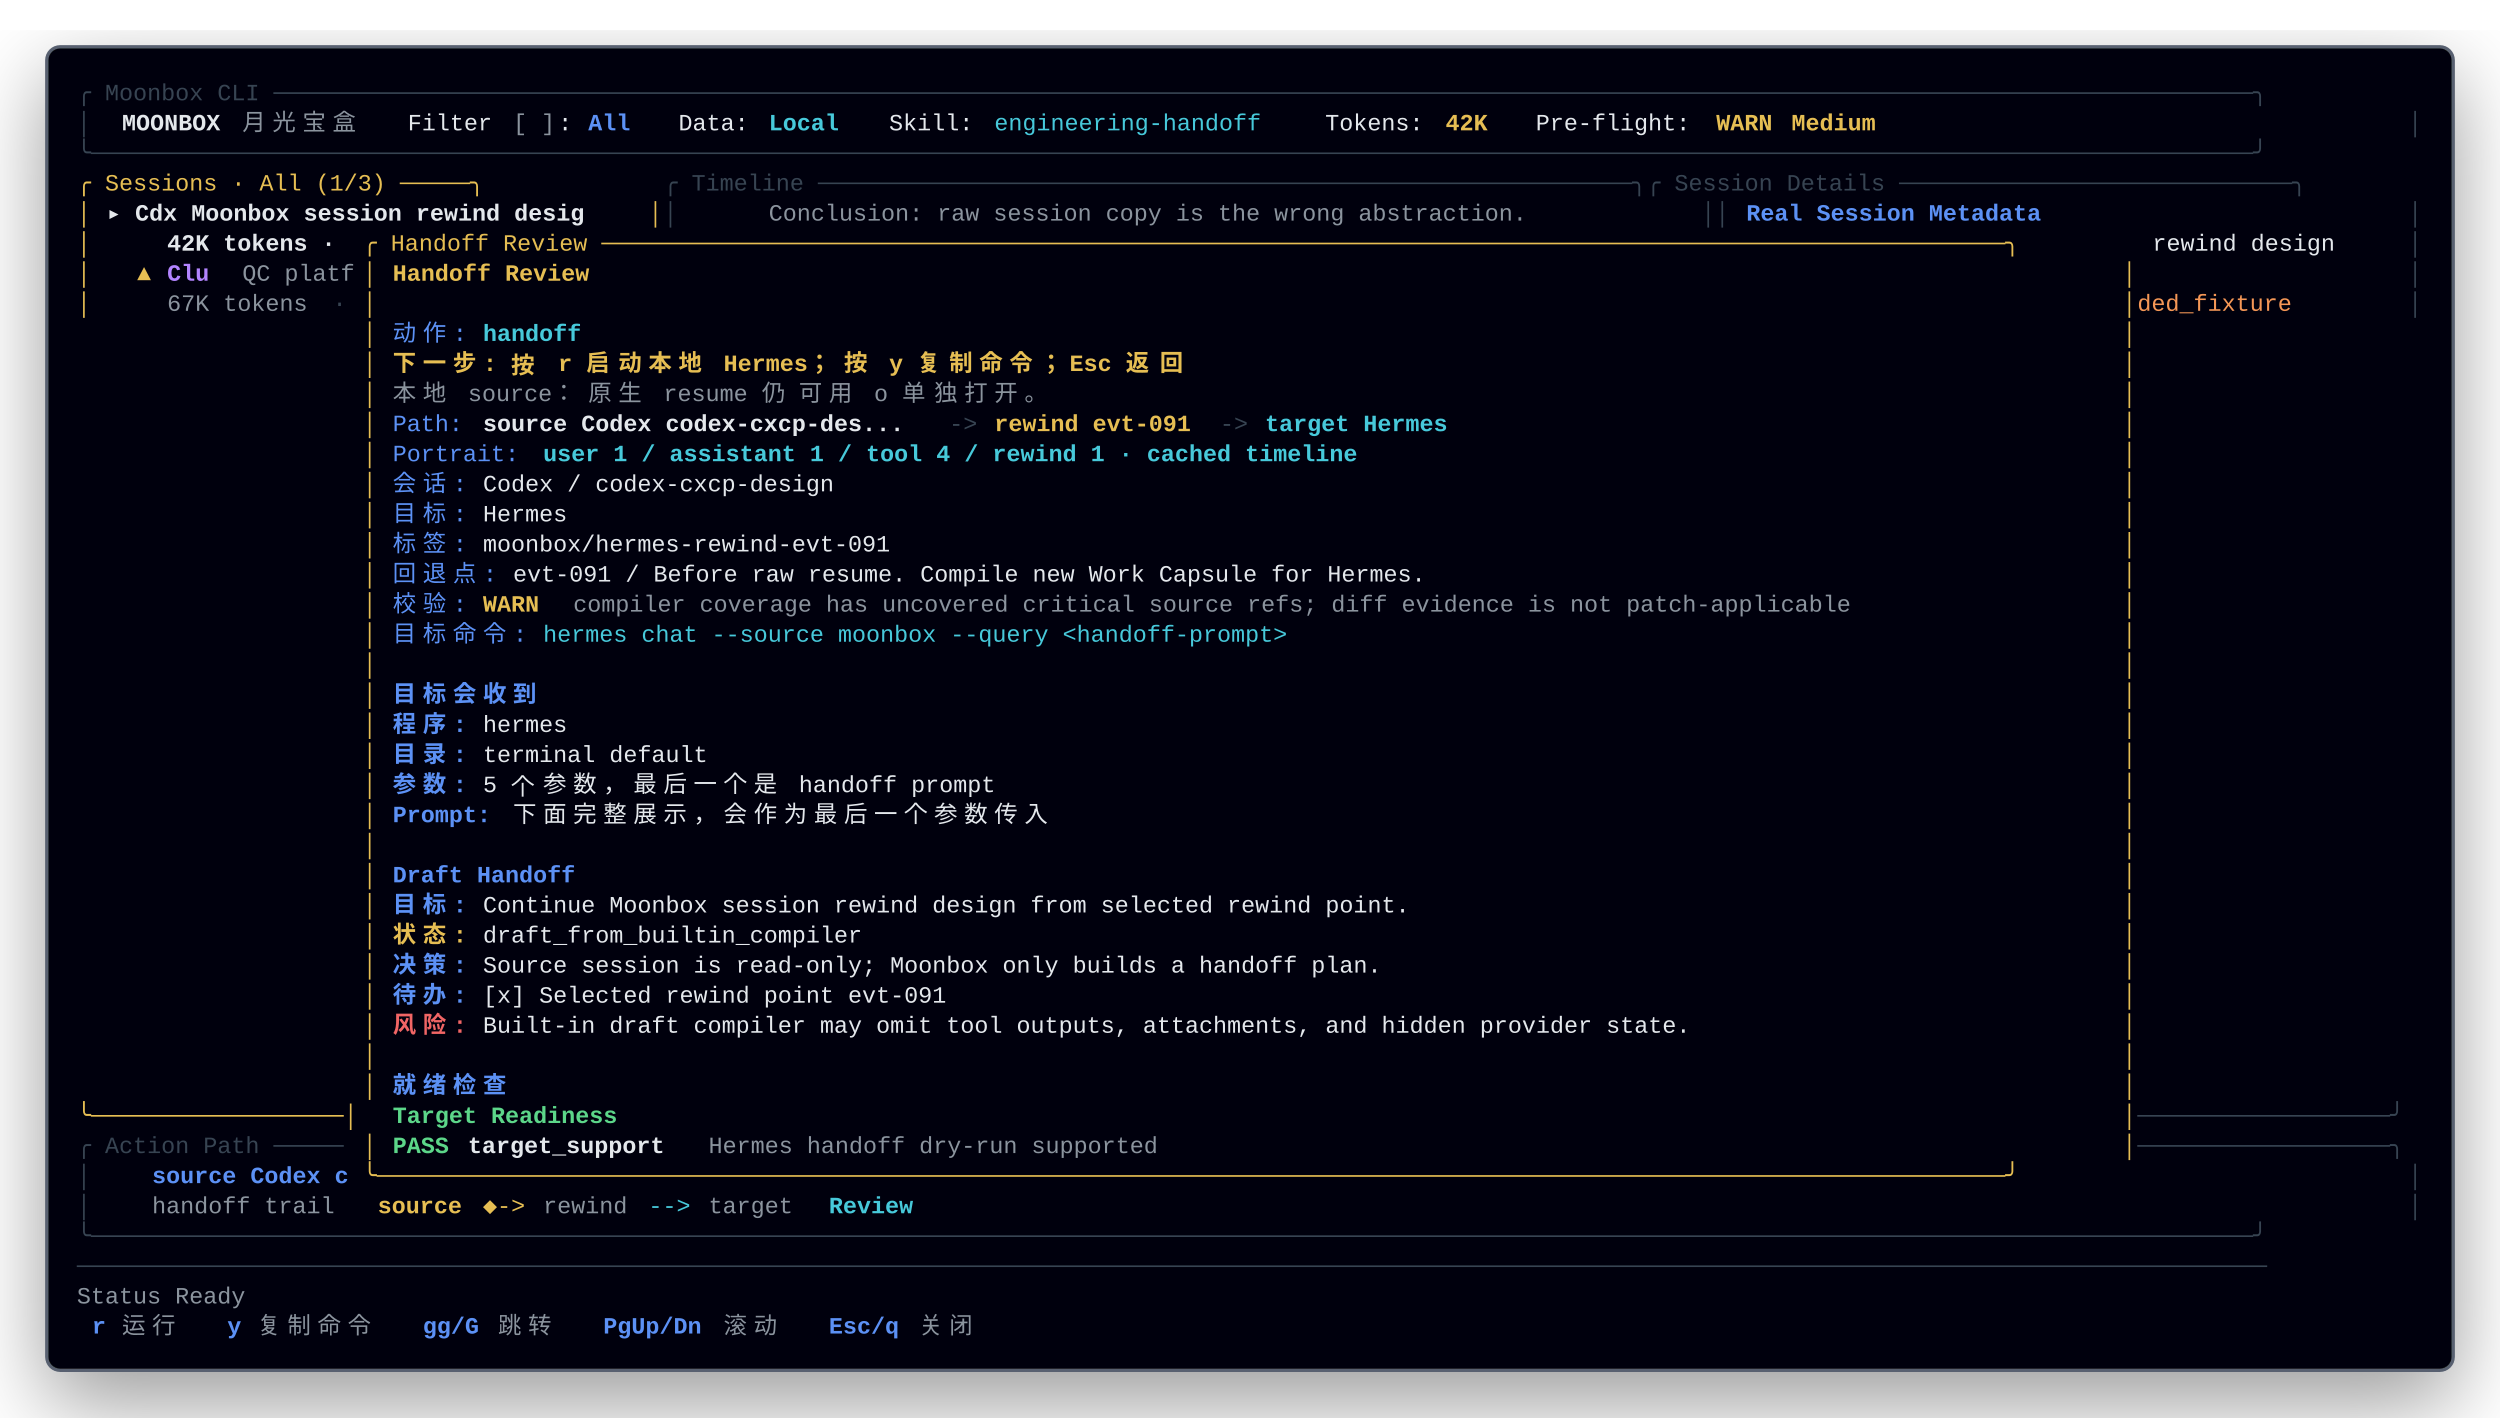
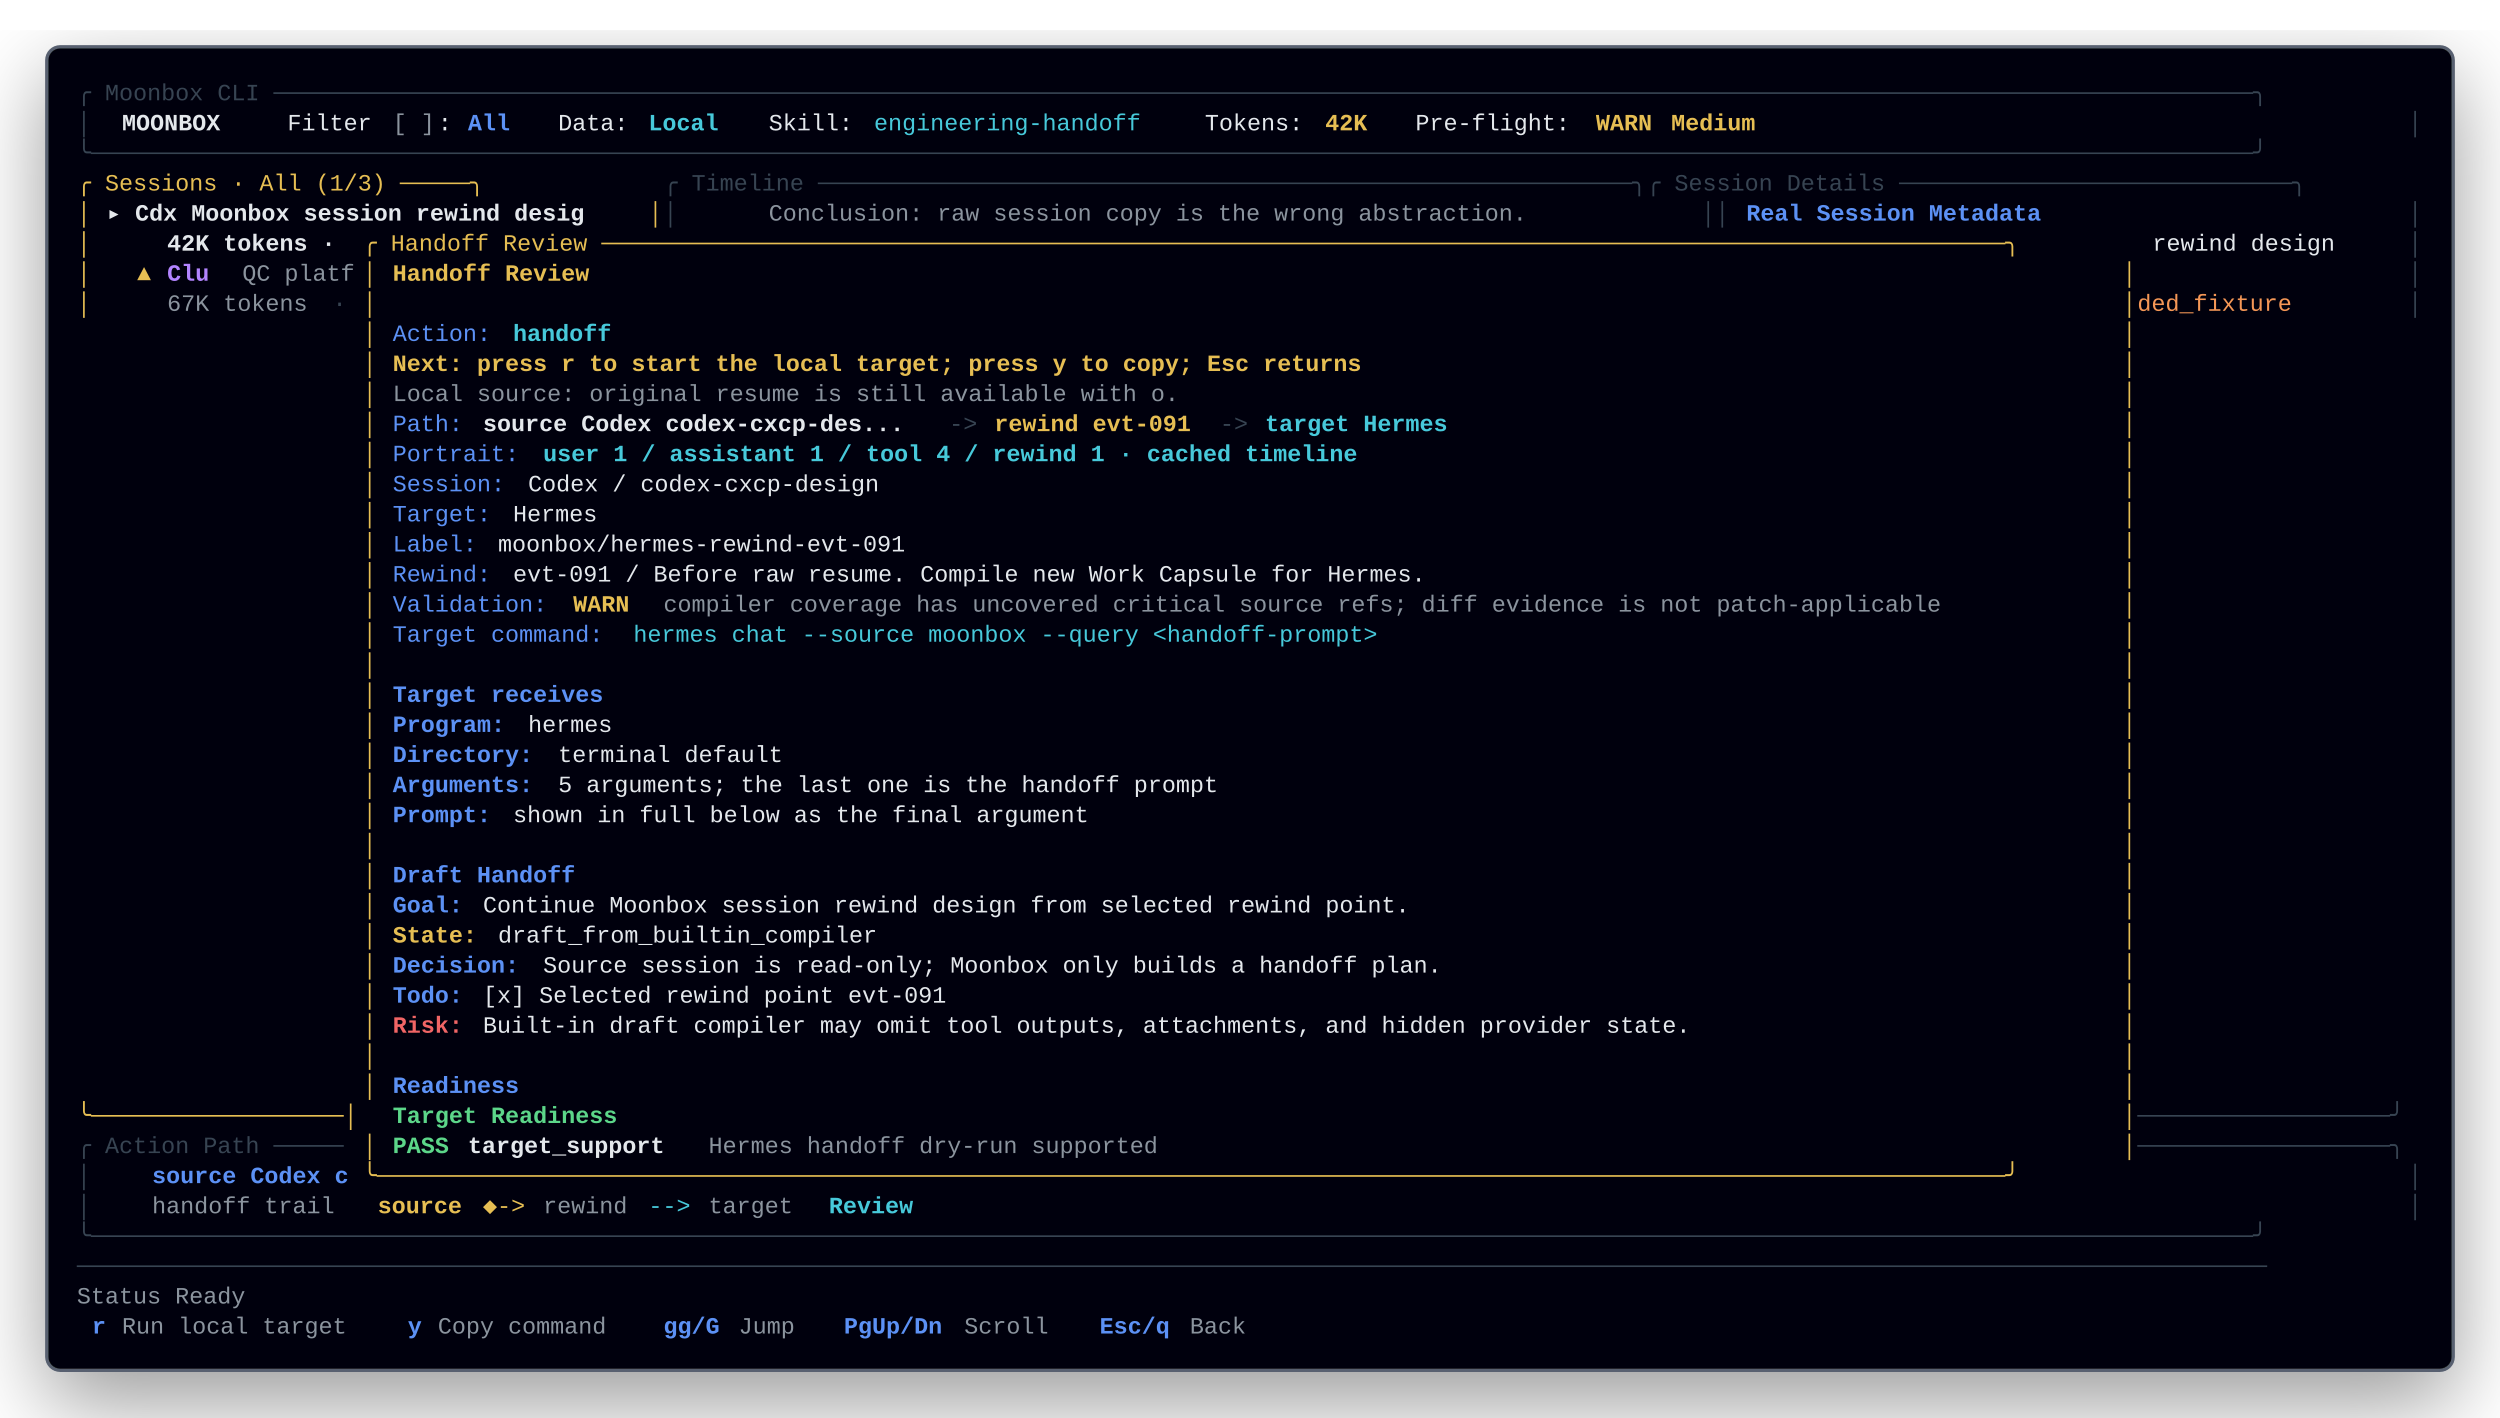
<svg xmlns="http://www.w3.org/2000/svg" width="1496" height="848" viewBox="0 0 1496 848" role="img" aria-labelledby="title desc">
  <defs>
    <filter id="shadow" x="-10%" y="-10%" width="120%" height="120%">
      <feDropShadow dx="0" dy="18" stdDeviation="26" flood-color="#000000" flood-opacity="0.40" />
    </filter>
    <style>
      .mono { font-family: ui-monospace, SFMono-Regular, Menlo, Monaco, Consolas, "Liberation Mono", monospace; white-space: pre; }
    </style>
  </defs>
  <rect x="28" y="28" width="1440" height="792" rx="8" fill="#050607" stroke="#58616f" stroke-width="2" filter="url(#shadow)" />
  <text x="46" y="60" class="mono" font-size="14" font-weight="500" fill="#374452">╭ Moonbox CLI ─────────────────────────────────────────────────────────────────────────────────────────────────────────────────────────────────────────────╮</text>
  <text x="46" y="78" class="mono" font-size="14" font-weight="500" fill="#374452">│</text>
  <text x="73" y="78" class="mono" font-size="14" font-weight="800" fill="#e4e8ec">MOONBOX</text>
-   <text x="145" y="78" class="mono" font-size="14" font-weight="500" fill="#8b949e">月</text>
-   <text x="163" y="78" class="mono" font-size="14" font-weight="500" fill="#8b949e">光</text>
-   <text x="181" y="78" class="mono" font-size="14" font-weight="500" fill="#8b949e">宝</text>
-   <text x="199" y="78" class="mono" font-size="14" font-weight="500" fill="#8b949e">盒</text>
-   <text x="244" y="78" class="mono" font-size="14" font-weight="500" fill="#e4e8ec">Filter</text>
-   <text x="307" y="78" class="mono" font-size="14" font-weight="500" fill="#8b949e">[ ]</text>
-   <text x="334" y="78" class="mono" font-size="14" font-weight="500" fill="#e4e8ec">:</text>
-   <text x="352" y="78" class="mono" font-size="14" font-weight="800" fill="#5c91f5">All</text>
-   <text x="406" y="78" class="mono" font-size="14" font-weight="500" fill="#e4e8ec">Data:</text>
-   <text x="460" y="78" class="mono" font-size="14" font-weight="800" fill="#47c9da">Local</text>
-   <text x="532" y="78" class="mono" font-size="14" font-weight="500" fill="#e4e8ec">Skill:</text>
-   <text x="595" y="78" class="mono" font-size="14" font-weight="500" fill="#47c9da">engineering-handoff</text>
-   <text x="793" y="78" class="mono" font-size="14" font-weight="500" fill="#e4e8ec">Tokens:</text>
-   <text x="865" y="78" class="mono" font-size="14" font-weight="800" fill="#e6be53">42K</text>
-   <text x="919" y="78" class="mono" font-size="14" font-weight="500" fill="#e4e8ec">Pre-flight:</text>
-   <text x="1027" y="78" class="mono" font-size="14" font-weight="800" fill="#e6be53">WARN</text>
-   <text x="1072" y="78" class="mono" font-size="14" font-weight="800" fill="#e6be53">Medium</text>
+   <text x="172" y="78" class="mono" font-size="14" font-weight="500" fill="#e4e8ec">Filter</text>
+   <text x="235" y="78" class="mono" font-size="14" font-weight="500" fill="#8b949e">[ ]</text>
+   <text x="262" y="78" class="mono" font-size="14" font-weight="500" fill="#e4e8ec">:</text>
+   <text x="280" y="78" class="mono" font-size="14" font-weight="800" fill="#5c91f5">All</text>
+   <text x="334" y="78" class="mono" font-size="14" font-weight="500" fill="#e4e8ec">Data:</text>
+   <text x="388" y="78" class="mono" font-size="14" font-weight="800" fill="#47c9da">Local</text>
+   <text x="460" y="78" class="mono" font-size="14" font-weight="500" fill="#e4e8ec">Skill:</text>
+   <text x="523" y="78" class="mono" font-size="14" font-weight="500" fill="#47c9da">engineering-handoff</text>
+   <text x="721" y="78" class="mono" font-size="14" font-weight="500" fill="#e4e8ec">Tokens:</text>
+   <text x="793" y="78" class="mono" font-size="14" font-weight="800" fill="#e6be53">42K</text>
+   <text x="847" y="78" class="mono" font-size="14" font-weight="500" fill="#e4e8ec">Pre-flight:</text>
+   <text x="955" y="78" class="mono" font-size="14" font-weight="800" fill="#e6be53">WARN</text>
+   <text x="1000" y="78" class="mono" font-size="14" font-weight="800" fill="#e6be53">Medium</text>
  <text x="1441" y="78" class="mono" font-size="14" font-weight="500" fill="#374452">│</text>
  <text x="46" y="96" class="mono" font-size="14" font-weight="500" fill="#374452">╰──────────────────────────────────────────────────────────────────────────────────────────────────────────────────────────────────────────────────────────╯</text>
  <text x="46" y="114" class="mono" font-size="14" font-weight="500" fill="#e6be53">╭ Sessions · All (1/3)           ─────╮</text>
  <text x="397" y="114" class="mono" font-size="14" font-weight="500" fill="#374452">╭ Timeline ──────────────────────────────────────────────────────────╮╭ Session Details ────────────────────────────╮</text>
  <text x="46" y="132" class="mono" font-size="14" font-weight="500" fill="#e6be53">│</text>
  <text x="64" y="132" class="mono" font-size="14" font-weight="800" fill="#e4e8ec">▸ Cdx  Moonbox session rewind desig</text>
  <text x="388" y="132" class="mono" font-size="14" font-weight="500" fill="#e6be53">│</text>
  <text x="397" y="132" class="mono" font-size="14" font-weight="500" fill="#374452">│</text>
  <text x="460" y="132" class="mono" font-size="14" font-weight="500" fill="#8b949e">Conclusion: raw session copy is the wrong abstraction.</text>
  <text x="1018" y="132" class="mono" font-size="14" font-weight="500" fill="#374452">││</text>
  <text x="1045" y="132" class="mono" font-size="14" font-weight="800" fill="#5c91f5">Real Session Metadata</text>
  <text x="1441" y="132" class="mono" font-size="14" font-weight="500" fill="#374452">│</text>
  <text x="46" y="150" class="mono" font-size="14" font-weight="500" fill="#e6be53">│</text>
  <text x="100" y="150" class="mono" font-size="14" font-weight="800" fill="#e4e8ec">42K tokens ·</text>
  <text x="217" y="150" class="mono" font-size="14" font-weight="500" fill="#e6be53">╭ Handoff Review ────────────────────────────────────────────────────────────────────────────────────────────────────╮</text>
  <text x="1288" y="150" class="mono" font-size="14" font-weight="500" fill="#e4e8ec">rewind design</text>
  <text x="1441" y="150" class="mono" font-size="14" font-weight="500" fill="#374452">│</text>
  <text x="46" y="168" class="mono" font-size="14" font-weight="500" fill="#e6be53">│</text>
  <text x="82" y="168" class="mono" font-size="14" font-weight="500" fill="#e6be53">▲</text>
  <text x="100" y="168" class="mono" font-size="14" font-weight="800" fill="#b284ff">Clu</text>
  <text x="145" y="168" class="mono" font-size="14" font-weight="500" fill="#8b949e">QC platf</text>
  <text x="217" y="168" class="mono" font-size="14" font-weight="500" fill="#e6be53">│</text>
  <text x="235" y="168" class="mono" font-size="14" font-weight="800" fill="#e6be53">Handoff Review</text>
  <text x="1270" y="168" class="mono" font-size="14" font-weight="500" fill="#e6be53">│</text>
  <text x="1441" y="168" class="mono" font-size="14" font-weight="500" fill="#374452">│</text>
  <text x="46" y="186" class="mono" font-size="14" font-weight="500" fill="#e6be53">│</text>
  <text x="100" y="186" class="mono" font-size="14" font-weight="500" fill="#8b949e">67K tokens</text>
  <text x="199" y="186" class="mono" font-size="14" font-weight="500" fill="#374452">·</text>
  <text x="217" y="186" class="mono" font-size="14" font-weight="500" fill="#e6be53">│</text>
  <text x="1270" y="186" class="mono" font-size="14" font-weight="500" fill="#e6be53">│</text>
  <text x="1279" y="186" class="mono" font-size="14" font-weight="500" fill="#f59756">ded_fixture</text>
  <text x="1441" y="186" class="mono" font-size="14" font-weight="500" fill="#374452">│</text>
  <text x="217" y="204" class="mono" font-size="14" font-weight="500" fill="#e6be53">│</text>
-   <text x="235" y="204" class="mono" font-size="14" font-weight="500" fill="#5c91f5">动</text>
-   <text x="253" y="204" class="mono" font-size="14" font-weight="500" fill="#5c91f5">作</text>
-   <text x="271" y="204" class="mono" font-size="14" font-weight="500" fill="#5c91f5">:</text>
-   <text x="289" y="204" class="mono" font-size="14" font-weight="800" fill="#47c9da">handoff</text>
+   <text x="235" y="204" class="mono" font-size="14" font-weight="500" fill="#5c91f5">Action:</text>
+   <text x="307" y="204" class="mono" font-size="14" font-weight="800" fill="#47c9da">handoff</text>
  <text x="1270" y="204" class="mono" font-size="14" font-weight="500" fill="#e6be53">│</text>
  <text x="217" y="222" class="mono" font-size="14" font-weight="500" fill="#e6be53">│</text>
-   <text x="235" y="222" class="mono" font-size="14" font-weight="800" fill="#e6be53">下</text>
-   <text x="253" y="222" class="mono" font-size="14" font-weight="800" fill="#e6be53">一</text>
-   <text x="271" y="222" class="mono" font-size="14" font-weight="800" fill="#e6be53">步</text>
-   <text x="289" y="222" class="mono" font-size="14" font-weight="800" fill="#e6be53">: 按</text>
-   <text x="334" y="222" class="mono" font-size="14" font-weight="800" fill="#e6be53">r 启</text>
-   <text x="370" y="222" class="mono" font-size="14" font-weight="800" fill="#e6be53">动</text>
-   <text x="388" y="222" class="mono" font-size="14" font-weight="800" fill="#e6be53">本</text>
-   <text x="406" y="222" class="mono" font-size="14" font-weight="800" fill="#e6be53">地</text>
-   <text x="433" y="222" class="mono" font-size="14" font-weight="800" fill="#e6be53">Hermes；</text>
-   <text x="505" y="222" class="mono" font-size="14" font-weight="800" fill="#e6be53">按</text>
-   <text x="532" y="222" class="mono" font-size="14" font-weight="800" fill="#e6be53">y 复</text>
-   <text x="568" y="222" class="mono" font-size="14" font-weight="800" fill="#e6be53">制</text>
-   <text x="586" y="222" class="mono" font-size="14" font-weight="800" fill="#e6be53">命</text>
-   <text x="604" y="222" class="mono" font-size="14" font-weight="800" fill="#e6be53">令</text>
-   <text x="622" y="222" class="mono" font-size="14" font-weight="800" fill="#e6be53">；</text>
-   <text x="640" y="222" class="mono" font-size="14" font-weight="800" fill="#e6be53">Esc 返</text>
-   <text x="694" y="222" class="mono" font-size="14" font-weight="800" fill="#e6be53">回</text>
+   <text x="235" y="222" class="mono" font-size="14" font-weight="800" fill="#e6be53">Next: press r to start the local target; press y to copy; Esc returns</text>
  <text x="1270" y="222" class="mono" font-size="14" font-weight="500" fill="#e6be53">│</text>
  <text x="217" y="240" class="mono" font-size="14" font-weight="500" fill="#e6be53">│</text>
-   <text x="235" y="240" class="mono" font-size="14" font-weight="500" fill="#8b949e">本</text>
-   <text x="253" y="240" class="mono" font-size="14" font-weight="500" fill="#8b949e">地</text>
-   <text x="280" y="240" class="mono" font-size="14" font-weight="500" fill="#8b949e">source：</text>
-   <text x="352" y="240" class="mono" font-size="14" font-weight="500" fill="#8b949e">原</text>
-   <text x="370" y="240" class="mono" font-size="14" font-weight="500" fill="#8b949e">生</text>
-   <text x="397" y="240" class="mono" font-size="14" font-weight="500" fill="#8b949e">resume 仍</text>
-   <text x="478" y="240" class="mono" font-size="14" font-weight="500" fill="#8b949e">可</text>
-   <text x="496" y="240" class="mono" font-size="14" font-weight="500" fill="#8b949e">用</text>
-   <text x="523" y="240" class="mono" font-size="14" font-weight="500" fill="#8b949e">o 单</text>
-   <text x="559" y="240" class="mono" font-size="14" font-weight="500" fill="#8b949e">独</text>
-   <text x="577" y="240" class="mono" font-size="14" font-weight="500" fill="#8b949e">打</text>
-   <text x="595" y="240" class="mono" font-size="14" font-weight="500" fill="#8b949e">开</text>
-   <text x="613" y="240" class="mono" font-size="14" font-weight="500" fill="#8b949e">。</text>
+   <text x="235" y="240" class="mono" font-size="14" font-weight="500" fill="#8b949e">Local source: original resume is still available with o.</text>
  <text x="1270" y="240" class="mono" font-size="14" font-weight="500" fill="#e6be53">│</text>
  <text x="217" y="258" class="mono" font-size="14" font-weight="500" fill="#e6be53">│</text>
  <text x="235" y="258" class="mono" font-size="14" font-weight="500" fill="#5c91f5">Path:</text>
  <text x="289" y="258" class="mono" font-size="14" font-weight="800" fill="#e4e8ec">source Codex codex-cxcp-des...</text>
  <text x="568" y="258" class="mono" font-size="14" font-weight="500" fill="#374452">-&gt;</text>
  <text x="595" y="258" class="mono" font-size="14" font-weight="800" fill="#e6be53">rewind evt-091</text>
  <text x="730" y="258" class="mono" font-size="14" font-weight="500" fill="#374452">-&gt;</text>
  <text x="757" y="258" class="mono" font-size="14" font-weight="800" fill="#47c9da">target Hermes</text>
  <text x="1270" y="258" class="mono" font-size="14" font-weight="500" fill="#e6be53">│</text>
  <text x="217" y="276" class="mono" font-size="14" font-weight="500" fill="#e6be53">│</text>
  <text x="235" y="276" class="mono" font-size="14" font-weight="500" fill="#5c91f5">Portrait:</text>
  <text x="325" y="276" class="mono" font-size="14" font-weight="800" fill="#47c9da">user 1 / assistant 1 / tool 4 / rewind 1 · cached timeline</text>
  <text x="1270" y="276" class="mono" font-size="14" font-weight="500" fill="#e6be53">│</text>
  <text x="217" y="294" class="mono" font-size="14" font-weight="500" fill="#e6be53">│</text>
-   <text x="235" y="294" class="mono" font-size="14" font-weight="500" fill="#5c91f5">会</text>
-   <text x="253" y="294" class="mono" font-size="14" font-weight="500" fill="#5c91f5">话</text>
-   <text x="271" y="294" class="mono" font-size="14" font-weight="500" fill="#5c91f5">:</text>
-   <text x="289" y="294" class="mono" font-size="14" font-weight="500" fill="#e4e8ec">Codex / codex-cxcp-design</text>
+   <text x="235" y="294" class="mono" font-size="14" font-weight="500" fill="#5c91f5">Session:</text>
+   <text x="316" y="294" class="mono" font-size="14" font-weight="500" fill="#e4e8ec">Codex / codex-cxcp-design</text>
  <text x="1270" y="294" class="mono" font-size="14" font-weight="500" fill="#e6be53">│</text>
  <text x="217" y="312" class="mono" font-size="14" font-weight="500" fill="#e6be53">│</text>
-   <text x="235" y="312" class="mono" font-size="14" font-weight="500" fill="#5c91f5">目</text>
-   <text x="253" y="312" class="mono" font-size="14" font-weight="500" fill="#5c91f5">标</text>
-   <text x="271" y="312" class="mono" font-size="14" font-weight="500" fill="#5c91f5">:</text>
-   <text x="289" y="312" class="mono" font-size="14" font-weight="500" fill="#e4e8ec">Hermes</text>
+   <text x="235" y="312" class="mono" font-size="14" font-weight="500" fill="#5c91f5">Target:</text>
+   <text x="307" y="312" class="mono" font-size="14" font-weight="500" fill="#e4e8ec">Hermes</text>
  <text x="1270" y="312" class="mono" font-size="14" font-weight="500" fill="#e6be53">│</text>
  <text x="217" y="330" class="mono" font-size="14" font-weight="500" fill="#e6be53">│</text>
-   <text x="235" y="330" class="mono" font-size="14" font-weight="500" fill="#5c91f5">标</text>
-   <text x="253" y="330" class="mono" font-size="14" font-weight="500" fill="#5c91f5">签</text>
-   <text x="271" y="330" class="mono" font-size="14" font-weight="500" fill="#5c91f5">:</text>
-   <text x="289" y="330" class="mono" font-size="14" font-weight="500" fill="#e4e8ec">moonbox/hermes-rewind-evt-091</text>
+   <text x="235" y="330" class="mono" font-size="14" font-weight="500" fill="#5c91f5">Label:</text>
+   <text x="298" y="330" class="mono" font-size="14" font-weight="500" fill="#e4e8ec">moonbox/hermes-rewind-evt-091</text>
  <text x="1270" y="330" class="mono" font-size="14" font-weight="500" fill="#e6be53">│</text>
  <text x="217" y="348" class="mono" font-size="14" font-weight="500" fill="#e6be53">│</text>
-   <text x="235" y="348" class="mono" font-size="14" font-weight="500" fill="#5c91f5">回</text>
-   <text x="253" y="348" class="mono" font-size="14" font-weight="500" fill="#5c91f5">退</text>
-   <text x="271" y="348" class="mono" font-size="14" font-weight="500" fill="#5c91f5">点</text>
-   <text x="289" y="348" class="mono" font-size="14" font-weight="500" fill="#5c91f5">:</text>
+   <text x="235" y="348" class="mono" font-size="14" font-weight="500" fill="#5c91f5">Rewind:</text>
  <text x="307" y="348" class="mono" font-size="14" font-weight="500" fill="#e4e8ec">evt-091 / Before raw resume. Compile new Work Capsule for Hermes.</text>
  <text x="1270" y="348" class="mono" font-size="14" font-weight="500" fill="#e6be53">│</text>
  <text x="217" y="366" class="mono" font-size="14" font-weight="500" fill="#e6be53">│</text>
-   <text x="235" y="366" class="mono" font-size="14" font-weight="500" fill="#5c91f5">校</text>
-   <text x="253" y="366" class="mono" font-size="14" font-weight="500" fill="#5c91f5">验</text>
-   <text x="271" y="366" class="mono" font-size="14" font-weight="500" fill="#5c91f5">:</text>
-   <text x="289" y="366" class="mono" font-size="14" font-weight="800" fill="#e6be53">WARN</text>
-   <text x="343" y="366" class="mono" font-size="14" font-weight="500" fill="#8b949e">compiler coverage has uncovered critical source refs; diff evidence is not patch-applicable</text>
+   <text x="235" y="366" class="mono" font-size="14" font-weight="500" fill="#5c91f5">Validation:</text>
+   <text x="343" y="366" class="mono" font-size="14" font-weight="800" fill="#e6be53">WARN</text>
+   <text x="397" y="366" class="mono" font-size="14" font-weight="500" fill="#8b949e">compiler coverage has uncovered critical source refs; diff evidence is not patch-applicable</text>
  <text x="1270" y="366" class="mono" font-size="14" font-weight="500" fill="#e6be53">│</text>
  <text x="217" y="384" class="mono" font-size="14" font-weight="500" fill="#e6be53">│</text>
-   <text x="235" y="384" class="mono" font-size="14" font-weight="500" fill="#5c91f5">目</text>
-   <text x="253" y="384" class="mono" font-size="14" font-weight="500" fill="#5c91f5">标</text>
-   <text x="271" y="384" class="mono" font-size="14" font-weight="500" fill="#5c91f5">命</text>
-   <text x="289" y="384" class="mono" font-size="14" font-weight="500" fill="#5c91f5">令</text>
-   <text x="307" y="384" class="mono" font-size="14" font-weight="500" fill="#5c91f5">:</text>
-   <text x="325" y="384" class="mono" font-size="14" font-weight="500" fill="#47c9da">hermes chat --source moonbox --query &lt;handoff-prompt&gt;</text>
+   <text x="235" y="384" class="mono" font-size="14" font-weight="500" fill="#5c91f5">Target command:</text>
+   <text x="379" y="384" class="mono" font-size="14" font-weight="500" fill="#47c9da">hermes chat --source moonbox --query &lt;handoff-prompt&gt;</text>
  <text x="1270" y="384" class="mono" font-size="14" font-weight="500" fill="#e6be53">│</text>
  <text x="217" y="402" class="mono" font-size="14" font-weight="500" fill="#e6be53">│</text>
  <text x="1270" y="402" class="mono" font-size="14" font-weight="500" fill="#e6be53">│</text>
  <text x="217" y="420" class="mono" font-size="14" font-weight="500" fill="#e6be53">│</text>
-   <text x="235" y="420" class="mono" font-size="14" font-weight="800" fill="#5c91f5">目</text>
-   <text x="253" y="420" class="mono" font-size="14" font-weight="800" fill="#5c91f5">标</text>
-   <text x="271" y="420" class="mono" font-size="14" font-weight="800" fill="#5c91f5">会</text>
-   <text x="289" y="420" class="mono" font-size="14" font-weight="800" fill="#5c91f5">收</text>
-   <text x="307" y="420" class="mono" font-size="14" font-weight="800" fill="#5c91f5">到</text>
+   <text x="235" y="420" class="mono" font-size="14" font-weight="800" fill="#5c91f5">Target receives</text>
  <text x="1270" y="420" class="mono" font-size="14" font-weight="500" fill="#e6be53">│</text>
  <text x="217" y="438" class="mono" font-size="14" font-weight="500" fill="#e6be53">│</text>
-   <text x="235" y="438" class="mono" font-size="14" font-weight="800" fill="#5c91f5">程</text>
-   <text x="253" y="438" class="mono" font-size="14" font-weight="800" fill="#5c91f5">序</text>
-   <text x="271" y="438" class="mono" font-size="14" font-weight="800" fill="#5c91f5">:</text>
-   <text x="289" y="438" class="mono" font-size="14" font-weight="500" fill="#e4e8ec">hermes</text>
+   <text x="235" y="438" class="mono" font-size="14" font-weight="800" fill="#5c91f5">Program:</text>
+   <text x="316" y="438" class="mono" font-size="14" font-weight="500" fill="#e4e8ec">hermes</text>
  <text x="1270" y="438" class="mono" font-size="14" font-weight="500" fill="#e6be53">│</text>
  <text x="217" y="456" class="mono" font-size="14" font-weight="500" fill="#e6be53">│</text>
-   <text x="235" y="456" class="mono" font-size="14" font-weight="800" fill="#5c91f5">目</text>
-   <text x="253" y="456" class="mono" font-size="14" font-weight="800" fill="#5c91f5">录</text>
-   <text x="271" y="456" class="mono" font-size="14" font-weight="800" fill="#5c91f5">:</text>
-   <text x="289" y="456" class="mono" font-size="14" font-weight="500" fill="#e4e8ec">terminal default</text>
+   <text x="235" y="456" class="mono" font-size="14" font-weight="800" fill="#5c91f5">Directory:</text>
+   <text x="334" y="456" class="mono" font-size="14" font-weight="500" fill="#e4e8ec">terminal default</text>
  <text x="1270" y="456" class="mono" font-size="14" font-weight="500" fill="#e6be53">│</text>
  <text x="217" y="474" class="mono" font-size="14" font-weight="500" fill="#e6be53">│</text>
-   <text x="235" y="474" class="mono" font-size="14" font-weight="800" fill="#5c91f5">参</text>
-   <text x="253" y="474" class="mono" font-size="14" font-weight="800" fill="#5c91f5">数</text>
-   <text x="271" y="474" class="mono" font-size="14" font-weight="800" fill="#5c91f5">:</text>
-   <text x="289" y="474" class="mono" font-size="14" font-weight="500" fill="#e4e8ec">5 个</text>
-   <text x="325" y="474" class="mono" font-size="14" font-weight="500" fill="#e4e8ec">参</text>
-   <text x="343" y="474" class="mono" font-size="14" font-weight="500" fill="#e4e8ec">数</text>
-   <text x="361" y="474" class="mono" font-size="14" font-weight="500" fill="#e4e8ec">，</text>
-   <text x="379" y="474" class="mono" font-size="14" font-weight="500" fill="#e4e8ec">最</text>
-   <text x="397" y="474" class="mono" font-size="14" font-weight="500" fill="#e4e8ec">后</text>
-   <text x="415" y="474" class="mono" font-size="14" font-weight="500" fill="#e4e8ec">一</text>
-   <text x="433" y="474" class="mono" font-size="14" font-weight="500" fill="#e4e8ec">个</text>
-   <text x="451" y="474" class="mono" font-size="14" font-weight="500" fill="#e4e8ec">是</text>
-   <text x="478" y="474" class="mono" font-size="14" font-weight="500" fill="#e4e8ec">handoff prompt</text>
+   <text x="235" y="474" class="mono" font-size="14" font-weight="800" fill="#5c91f5">Arguments:</text>
+   <text x="334" y="474" class="mono" font-size="14" font-weight="500" fill="#e4e8ec">5 arguments; the last one is the handoff prompt</text>
  <text x="1270" y="474" class="mono" font-size="14" font-weight="500" fill="#e6be53">│</text>
  <text x="217" y="492" class="mono" font-size="14" font-weight="500" fill="#e6be53">│</text>
  <text x="235" y="492" class="mono" font-size="14" font-weight="800" fill="#5c91f5">Prompt:</text>
-   <text x="307" y="492" class="mono" font-size="14" font-weight="500" fill="#e4e8ec">下</text>
-   <text x="325" y="492" class="mono" font-size="14" font-weight="500" fill="#e4e8ec">面</text>
-   <text x="343" y="492" class="mono" font-size="14" font-weight="500" fill="#e4e8ec">完</text>
-   <text x="361" y="492" class="mono" font-size="14" font-weight="500" fill="#e4e8ec">整</text>
-   <text x="379" y="492" class="mono" font-size="14" font-weight="500" fill="#e4e8ec">展</text>
-   <text x="397" y="492" class="mono" font-size="14" font-weight="500" fill="#e4e8ec">示</text>
-   <text x="415" y="492" class="mono" font-size="14" font-weight="500" fill="#e4e8ec">，</text>
-   <text x="433" y="492" class="mono" font-size="14" font-weight="500" fill="#e4e8ec">会</text>
-   <text x="451" y="492" class="mono" font-size="14" font-weight="500" fill="#e4e8ec">作</text>
-   <text x="469" y="492" class="mono" font-size="14" font-weight="500" fill="#e4e8ec">为</text>
-   <text x="487" y="492" class="mono" font-size="14" font-weight="500" fill="#e4e8ec">最</text>
-   <text x="505" y="492" class="mono" font-size="14" font-weight="500" fill="#e4e8ec">后</text>
-   <text x="523" y="492" class="mono" font-size="14" font-weight="500" fill="#e4e8ec">一</text>
-   <text x="541" y="492" class="mono" font-size="14" font-weight="500" fill="#e4e8ec">个</text>
-   <text x="559" y="492" class="mono" font-size="14" font-weight="500" fill="#e4e8ec">参</text>
-   <text x="577" y="492" class="mono" font-size="14" font-weight="500" fill="#e4e8ec">数</text>
-   <text x="595" y="492" class="mono" font-size="14" font-weight="500" fill="#e4e8ec">传</text>
-   <text x="613" y="492" class="mono" font-size="14" font-weight="500" fill="#e4e8ec">入</text>
+   <text x="307" y="492" class="mono" font-size="14" font-weight="500" fill="#e4e8ec">shown in full below as the final argument</text>
  <text x="1270" y="492" class="mono" font-size="14" font-weight="500" fill="#e6be53">│</text>
  <text x="217" y="510" class="mono" font-size="14" font-weight="500" fill="#e6be53">│</text>
  <text x="1270" y="510" class="mono" font-size="14" font-weight="500" fill="#e6be53">│</text>
  <text x="217" y="528" class="mono" font-size="14" font-weight="500" fill="#e6be53">│</text>
  <text x="235" y="528" class="mono" font-size="14" font-weight="800" fill="#5c91f5">Draft Handoff</text>
  <text x="1270" y="528" class="mono" font-size="14" font-weight="500" fill="#e6be53">│</text>
  <text x="217" y="546" class="mono" font-size="14" font-weight="500" fill="#e6be53">│</text>
-   <text x="235" y="546" class="mono" font-size="14" font-weight="800" fill="#5c91f5">目</text>
-   <text x="253" y="546" class="mono" font-size="14" font-weight="800" fill="#5c91f5">标</text>
-   <text x="271" y="546" class="mono" font-size="14" font-weight="800" fill="#5c91f5">:</text>
+   <text x="235" y="546" class="mono" font-size="14" font-weight="800" fill="#5c91f5">Goal:</text>
  <text x="289" y="546" class="mono" font-size="14" font-weight="500" fill="#e4e8ec">Continue Moonbox session rewind design from selected rewind point.</text>
  <text x="1270" y="546" class="mono" font-size="14" font-weight="500" fill="#e6be53">│</text>
  <text x="217" y="564" class="mono" font-size="14" font-weight="500" fill="#e6be53">│</text>
-   <text x="235" y="564" class="mono" font-size="14" font-weight="800" fill="#e6be53">状</text>
-   <text x="253" y="564" class="mono" font-size="14" font-weight="800" fill="#e6be53">态</text>
-   <text x="271" y="564" class="mono" font-size="14" font-weight="800" fill="#e6be53">:</text>
-   <text x="289" y="564" class="mono" font-size="14" font-weight="500" fill="#e4e8ec">draft_from_builtin_compiler</text>
+   <text x="235" y="564" class="mono" font-size="14" font-weight="800" fill="#e6be53">State:</text>
+   <text x="298" y="564" class="mono" font-size="14" font-weight="500" fill="#e4e8ec">draft_from_builtin_compiler</text>
  <text x="1270" y="564" class="mono" font-size="14" font-weight="500" fill="#e6be53">│</text>
  <text x="217" y="582" class="mono" font-size="14" font-weight="500" fill="#e6be53">│</text>
-   <text x="235" y="582" class="mono" font-size="14" font-weight="800" fill="#5c91f5">决</text>
-   <text x="253" y="582" class="mono" font-size="14" font-weight="800" fill="#5c91f5">策</text>
-   <text x="271" y="582" class="mono" font-size="14" font-weight="800" fill="#5c91f5">:</text>
-   <text x="289" y="582" class="mono" font-size="14" font-weight="500" fill="#e4e8ec">Source session is read-only; Moonbox only builds a handoff plan.</text>
+   <text x="235" y="582" class="mono" font-size="14" font-weight="800" fill="#5c91f5">Decision:</text>
+   <text x="325" y="582" class="mono" font-size="14" font-weight="500" fill="#e4e8ec">Source session is read-only; Moonbox only builds a handoff plan.</text>
  <text x="1270" y="582" class="mono" font-size="14" font-weight="500" fill="#e6be53">│</text>
  <text x="217" y="600" class="mono" font-size="14" font-weight="500" fill="#e6be53">│</text>
-   <text x="235" y="600" class="mono" font-size="14" font-weight="800" fill="#5c91f5">待</text>
-   <text x="253" y="600" class="mono" font-size="14" font-weight="800" fill="#5c91f5">办</text>
-   <text x="271" y="600" class="mono" font-size="14" font-weight="800" fill="#5c91f5">:</text>
+   <text x="235" y="600" class="mono" font-size="14" font-weight="800" fill="#5c91f5">Todo:</text>
  <text x="289" y="600" class="mono" font-size="14" font-weight="500" fill="#e4e8ec">[x] Selected rewind point evt-091</text>
  <text x="1270" y="600" class="mono" font-size="14" font-weight="500" fill="#e6be53">│</text>
  <text x="217" y="618" class="mono" font-size="14" font-weight="500" fill="#e6be53">│</text>
-   <text x="235" y="618" class="mono" font-size="14" font-weight="800" fill="#f16565">风</text>
-   <text x="253" y="618" class="mono" font-size="14" font-weight="800" fill="#f16565">险</text>
-   <text x="271" y="618" class="mono" font-size="14" font-weight="800" fill="#f16565">:</text>
+   <text x="235" y="618" class="mono" font-size="14" font-weight="800" fill="#f16565">Risk:</text>
  <text x="289" y="618" class="mono" font-size="14" font-weight="500" fill="#e4e8ec">Built-in draft compiler may omit tool outputs, attachments, and hidden provider state.</text>
  <text x="1270" y="618" class="mono" font-size="14" font-weight="500" fill="#e6be53">│</text>
  <text x="217" y="636" class="mono" font-size="14" font-weight="500" fill="#e6be53">│</text>
  <text x="1270" y="636" class="mono" font-size="14" font-weight="500" fill="#e6be53">│</text>
  <text x="217" y="654" class="mono" font-size="14" font-weight="500" fill="#e6be53">│</text>
-   <text x="235" y="654" class="mono" font-size="14" font-weight="800" fill="#5c91f5">就</text>
-   <text x="253" y="654" class="mono" font-size="14" font-weight="800" fill="#5c91f5">绪</text>
-   <text x="271" y="654" class="mono" font-size="14" font-weight="800" fill="#5c91f5">检</text>
-   <text x="289" y="654" class="mono" font-size="14" font-weight="800" fill="#5c91f5">查</text>
+   <text x="235" y="654" class="mono" font-size="14" font-weight="800" fill="#5c91f5">Readiness</text>
  <text x="1270" y="654" class="mono" font-size="14" font-weight="500" fill="#e6be53">│</text>
  <text x="46" y="672" class="mono" font-size="14" font-weight="500" fill="#e6be53">╰──────────────────│</text>
  <text x="235" y="672" class="mono" font-size="14" font-weight="800" fill="#5cd689">Target Readiness</text>
  <text x="1270" y="672" class="mono" font-size="14" font-weight="500" fill="#e6be53">│</text>
  <text x="1279" y="672" class="mono" font-size="14" font-weight="500" fill="#374452">──────────────────╯</text>
  <text x="46" y="690" class="mono" font-size="14" font-weight="500" fill="#374452">╭ Action Path ─────</text>
  <text x="217" y="690" class="mono" font-size="14" font-weight="500" fill="#e6be53">│</text>
  <text x="235" y="690" class="mono" font-size="14" font-weight="800" fill="#5cd689">PASS</text>
  <text x="280" y="690" class="mono" font-size="14" font-weight="800" fill="#e4e8ec">target_support</text>
  <text x="424" y="690" class="mono" font-size="14" font-weight="500" fill="#8b949e">Hermes handoff dry-run supported</text>
  <text x="1270" y="690" class="mono" font-size="14" font-weight="500" fill="#e6be53">│</text>
  <text x="1279" y="690" class="mono" font-size="14" font-weight="500" fill="#374452">──────────────────╮</text>
  <text x="46" y="708" class="mono" font-size="14" font-weight="500" fill="#374452">│</text>
  <text x="91" y="708" class="mono" font-size="14" font-weight="800" fill="#5c91f5">source Codex c</text>
  <text x="217" y="708" class="mono" font-size="14" font-weight="500" fill="#e6be53">╰────────────────────────────────────────────────────────────────────────────────────────────────────────────────────╯</text>
  <text x="1441" y="708" class="mono" font-size="14" font-weight="500" fill="#374452">│</text>
  <text x="46" y="726" class="mono" font-size="14" font-weight="500" fill="#374452">│</text>
  <text x="91" y="726" class="mono" font-size="14" font-weight="500" fill="#8b949e">handoff trail</text>
  <text x="226" y="726" class="mono" font-size="14" font-weight="800" fill="#e6be53">source</text>
  <text x="289" y="726" class="mono" font-size="14" font-weight="500" fill="#e6be53">◆-&gt;</text>
  <text x="325" y="726" class="mono" font-size="14" font-weight="500" fill="#8b949e">rewind</text>
  <text x="388" y="726" class="mono" font-size="14" font-weight="500" fill="#47c9da">--&gt;</text>
  <text x="424" y="726" class="mono" font-size="14" font-weight="500" fill="#8b949e">target</text>
  <text x="496" y="726" class="mono" font-size="14" font-weight="800" fill="#47c9da">Review</text>
  <text x="1441" y="726" class="mono" font-size="14" font-weight="500" fill="#374452">│</text>
  <text x="46" y="744" class="mono" font-size="14" font-weight="500" fill="#374452">╰──────────────────────────────────────────────────────────────────────────────────────────────────────────────────────────────────────────────────────────╯</text>
  <text x="46" y="762" class="mono" font-size="14" font-weight="500" fill="#374452">────────────────────────────────────────────────────────────────────────────────────────────────────────────────────────────────────────────────────────────</text>
  <text x="46" y="780" class="mono" font-size="14" font-weight="500" fill="#8b949e">Status Ready</text>
  <text x="55" y="798" class="mono" font-size="14" font-weight="800" fill="#5c91f5">r</text>
-   <text x="73" y="798" class="mono" font-size="14" font-weight="500" fill="#8b949e">运</text>
-   <text x="91" y="798" class="mono" font-size="14" font-weight="500" fill="#8b949e">行</text>
-   <text x="136" y="798" class="mono" font-size="14" font-weight="800" fill="#5c91f5">y</text>
-   <text x="154" y="798" class="mono" font-size="14" font-weight="500" fill="#8b949e">复</text>
-   <text x="172" y="798" class="mono" font-size="14" font-weight="500" fill="#8b949e">制</text>
-   <text x="190" y="798" class="mono" font-size="14" font-weight="500" fill="#8b949e">命</text>
-   <text x="208" y="798" class="mono" font-size="14" font-weight="500" fill="#8b949e">令</text>
-   <text x="253" y="798" class="mono" font-size="14" font-weight="800" fill="#5c91f5">gg/G</text>
-   <text x="298" y="798" class="mono" font-size="14" font-weight="500" fill="#8b949e">跳</text>
-   <text x="316" y="798" class="mono" font-size="14" font-weight="500" fill="#8b949e">转</text>
-   <text x="361" y="798" class="mono" font-size="14" font-weight="800" fill="#5c91f5">PgUp/Dn</text>
-   <text x="433" y="798" class="mono" font-size="14" font-weight="500" fill="#8b949e">滚</text>
-   <text x="451" y="798" class="mono" font-size="14" font-weight="500" fill="#8b949e">动</text>
-   <text x="496" y="798" class="mono" font-size="14" font-weight="800" fill="#5c91f5">Esc/q</text>
-   <text x="550" y="798" class="mono" font-size="14" font-weight="500" fill="#8b949e">关</text>
-   <text x="568" y="798" class="mono" font-size="14" font-weight="500" fill="#8b949e">闭</text>
+   <text x="73" y="798" class="mono" font-size="14" font-weight="500" fill="#8b949e">Run local target</text>
+   <text x="244" y="798" class="mono" font-size="14" font-weight="800" fill="#5c91f5">y</text>
+   <text x="262" y="798" class="mono" font-size="14" font-weight="500" fill="#8b949e">Copy command</text>
+   <text x="397" y="798" class="mono" font-size="14" font-weight="800" fill="#5c91f5">gg/G</text>
+   <text x="442" y="798" class="mono" font-size="14" font-weight="500" fill="#8b949e">Jump</text>
+   <text x="505" y="798" class="mono" font-size="14" font-weight="800" fill="#5c91f5">PgUp/Dn</text>
+   <text x="577" y="798" class="mono" font-size="14" font-weight="500" fill="#8b949e">Scroll</text>
+   <text x="658" y="798" class="mono" font-size="14" font-weight="800" fill="#5c91f5">Esc/q</text>
+   <text x="712" y="798" class="mono" font-size="14" font-weight="500" fill="#8b949e">Back</text>
</svg>
